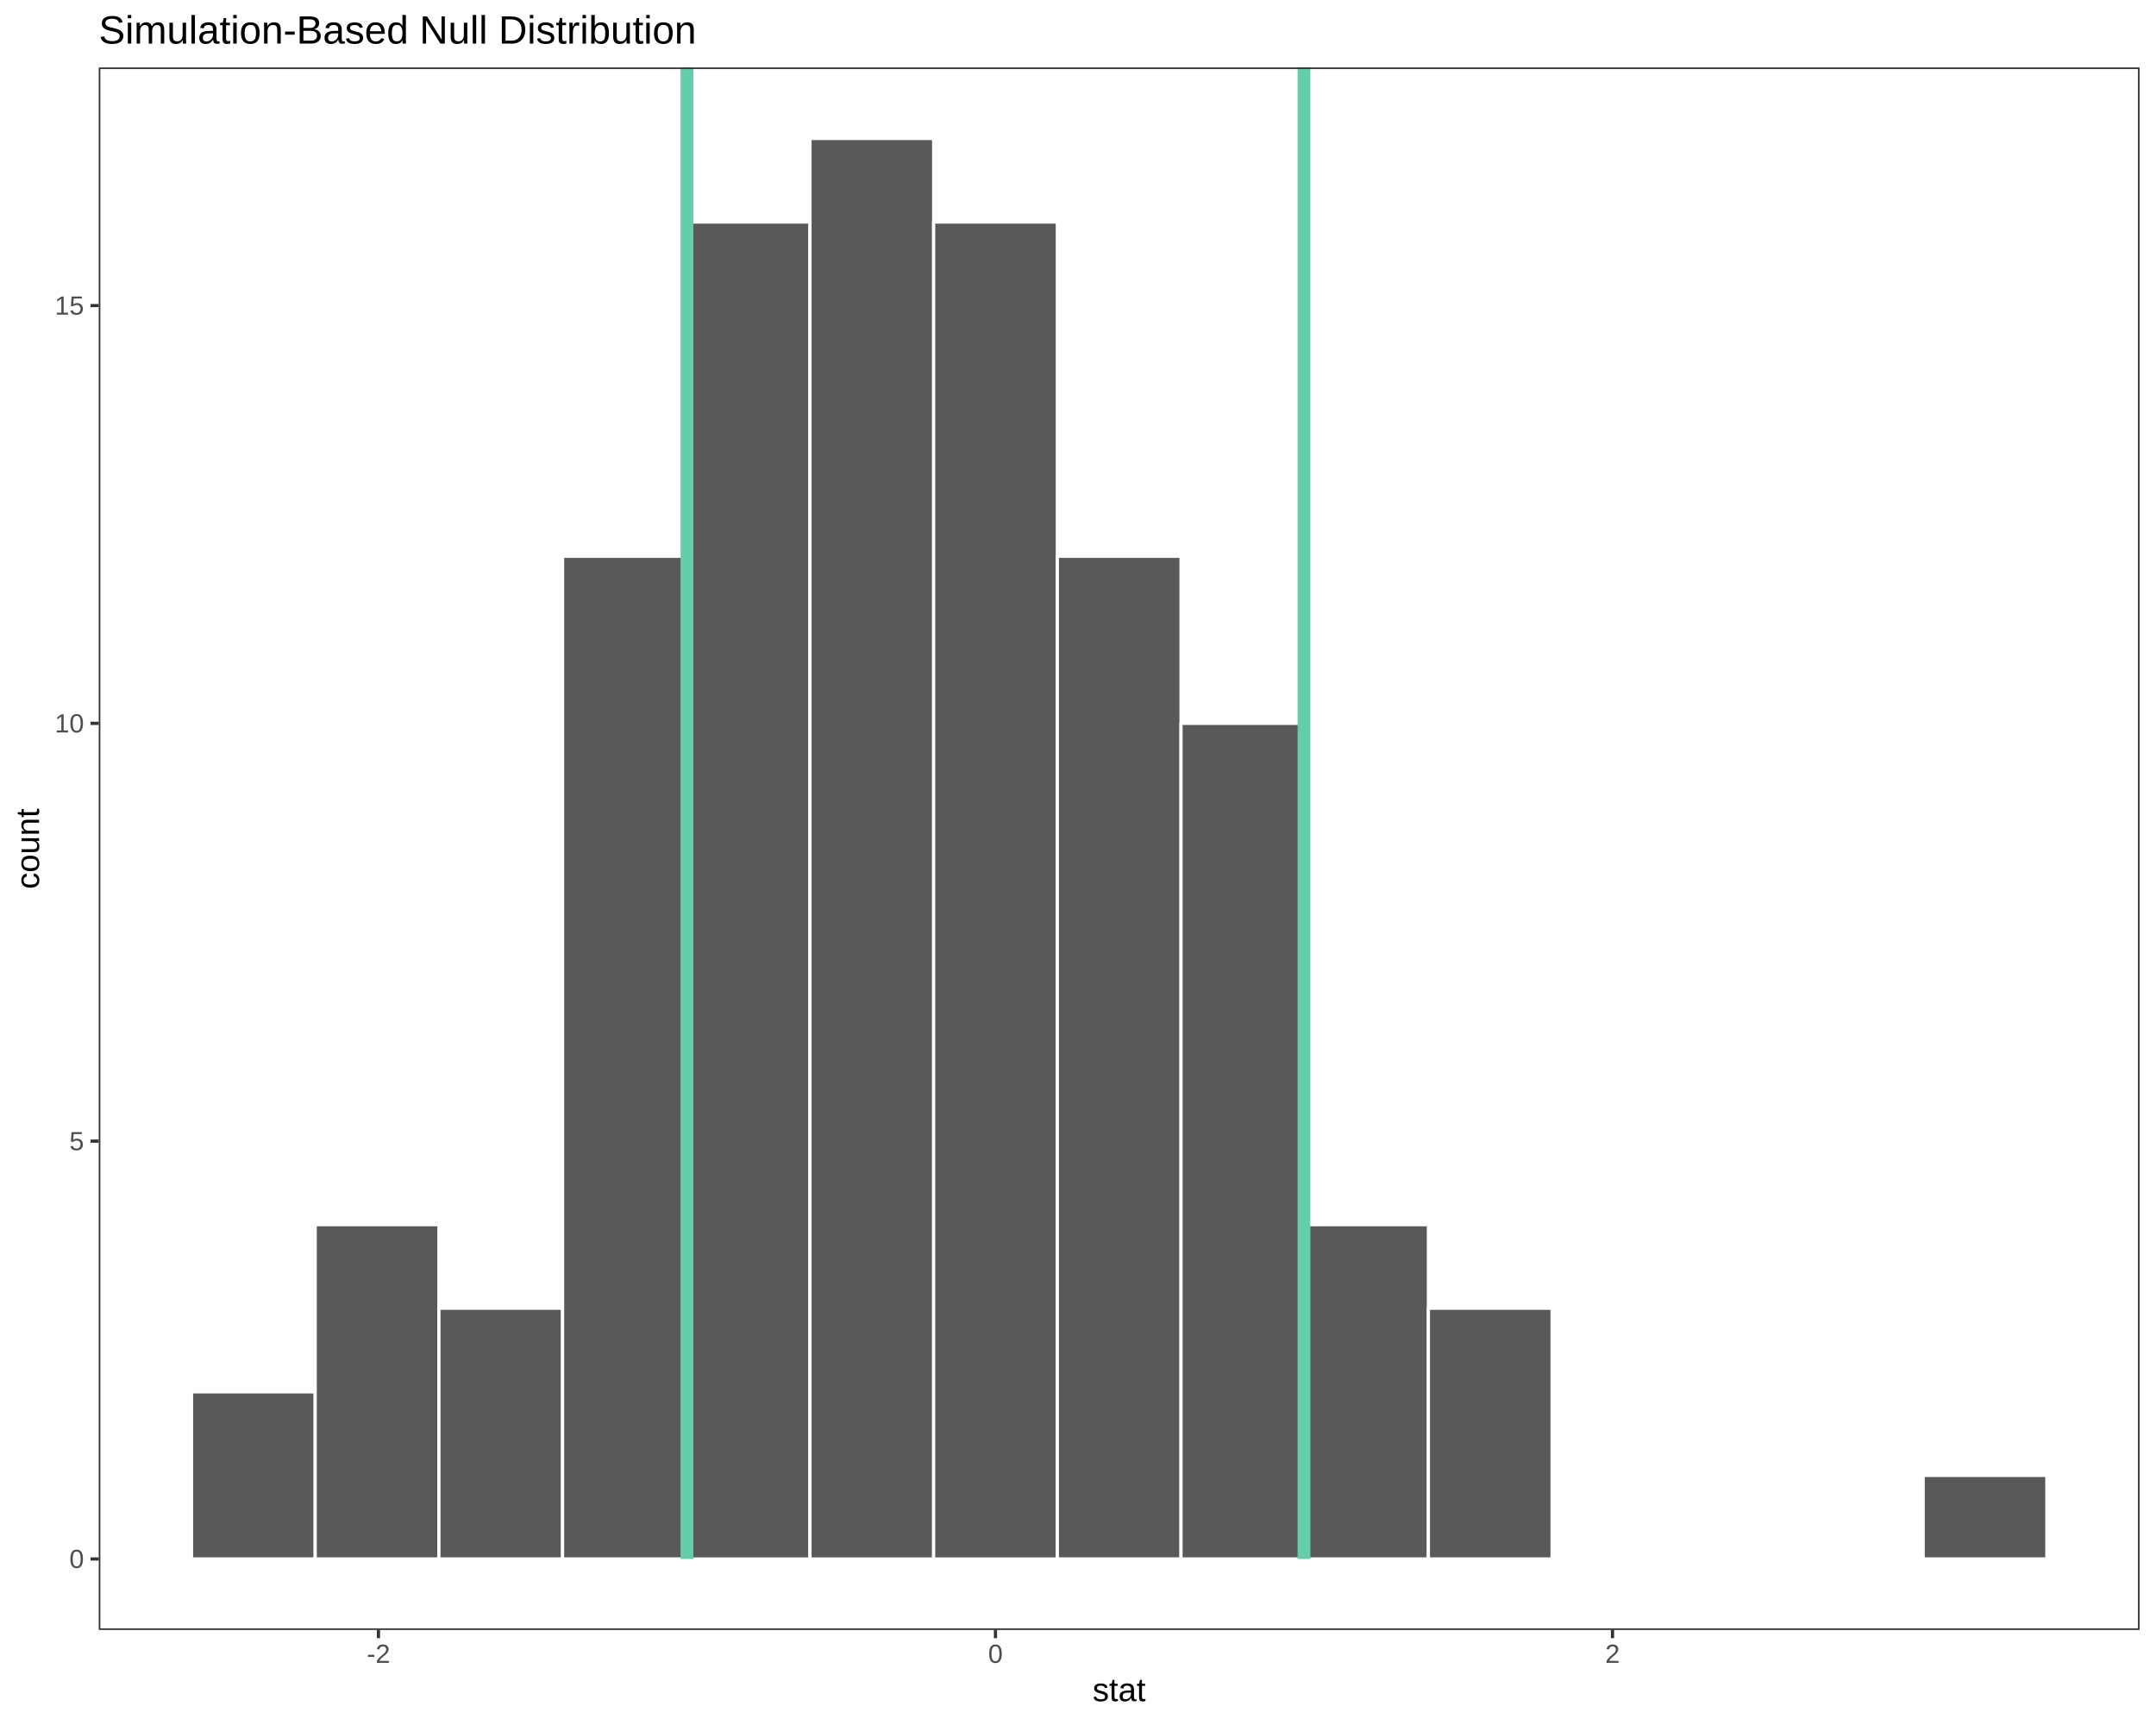
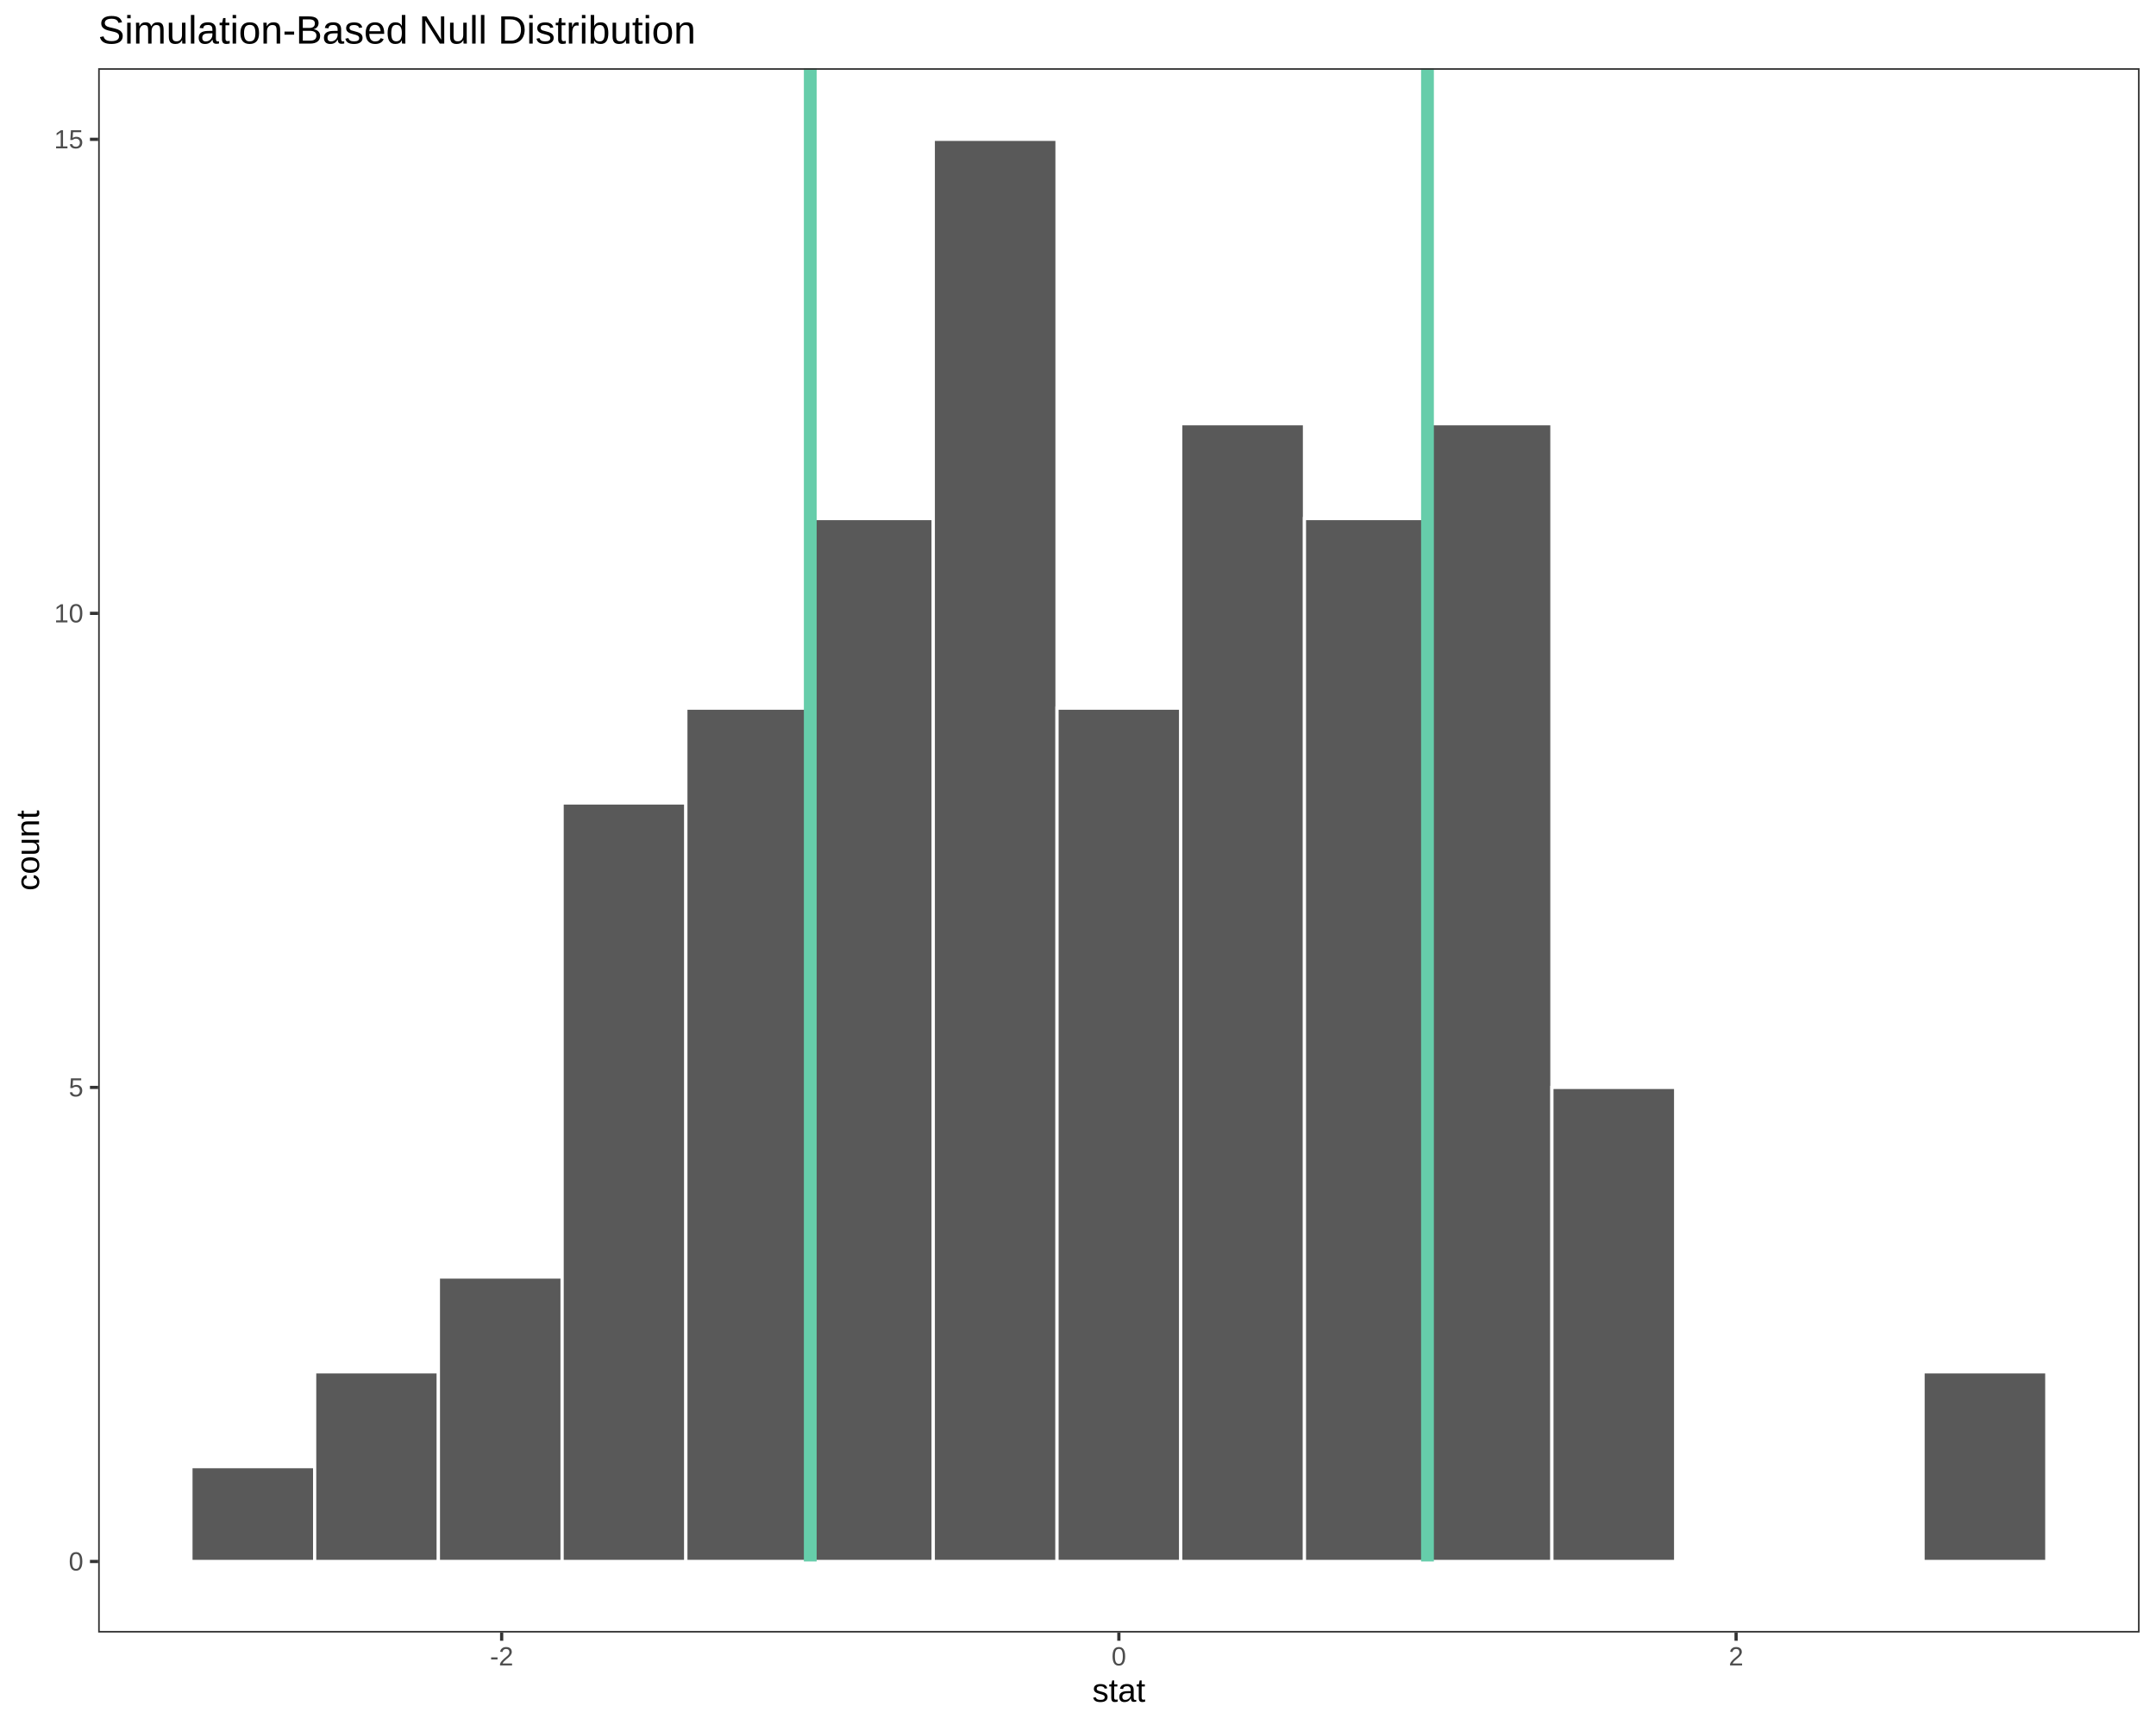
<svg xmlns="http://www.w3.org/2000/svg" viewBox="0 0 720.00 576.00">
  <defs>
    <style type="text/css">
    line, polyline, polygon, path, rect, circle {
      fill: none;
      stroke: #000000;
      stroke-linecap: round;
      stroke-linejoin: round;
      stroke-miterlimit: 10.00;
    }
  </style>
  </defs>
  <rect width="100%" height="100%" style="stroke: none; fill: #FFFFFF;" />
  <rect x="0.00" y="0.00" width="720.00" height="576.00" style="stroke-width: 1.07; stroke: #FFFFFF; fill: #FFFFFF;" />
  <defs>
-     <clipPath id="cpMzIuOTh8NzE0LjUyfDU0NC4yN3wyMi41Mg==">
-       <rect x="32.98" y="22.52" width="681.54" height="521.75" />
+     <clipPath id="cpMzIuNzh8NzE0LjUyfDU0NS4xM3wyMi43Nw==">
+       <rect x="32.78" y="22.77" width="681.74" height="522.36" />
    </clipPath>
  </defs>
-   <rect x="32.98" y="22.52" width="681.54" height="521.75" style="stroke-width: 1.07; stroke: none; fill: #FFFFFF;" clip-path="url(#cpMzIuOTh8NzE0LjUyfDU0NC4yN3wyMi41Mg==)" />
-   <rect x="63.96" y="464.75" width="41.31" height="55.80" style="stroke-width: 1.07; stroke: #FFFFFF; stroke-linecap: butt; fill: #595959;" clip-path="url(#cpMzIuOTh8NzE0LjUyfDU0NC4yN3wyMi41Mg==)" />
-   <rect x="105.26" y="408.95" width="41.31" height="111.60" style="stroke-width: 1.07; stroke: #FFFFFF; stroke-linecap: butt; fill: #595959;" clip-path="url(#cpMzIuOTh8NzE0LjUyfDU0NC4yN3wyMi41Mg==)" />
-   <rect x="146.57" y="436.85" width="41.31" height="83.70" style="stroke-width: 1.07; stroke: #FFFFFF; stroke-linecap: butt; fill: #595959;" clip-path="url(#cpMzIuOTh8NzE0LjUyfDU0NC4yN3wyMi41Mg==)" />
-   <rect x="187.87" y="185.74" width="41.31" height="334.81" style="stroke-width: 1.07; stroke: #FFFFFF; stroke-linecap: butt; fill: #595959;" clip-path="url(#cpMzIuOTh8NzE0LjUyfDU0NC4yN3wyMi41Mg==)" />
-   <rect x="229.18" y="74.14" width="41.31" height="446.42" style="stroke-width: 1.07; stroke: #FFFFFF; stroke-linecap: butt; fill: #595959;" clip-path="url(#cpMzIuOTh8NzE0LjUyfDU0NC4yN3wyMi41Mg==)" />
-   <rect x="270.49" y="46.24" width="41.31" height="474.32" style="stroke-width: 1.07; stroke: #FFFFFF; stroke-linecap: butt; fill: #595959;" clip-path="url(#cpMzIuOTh8NzE0LjUyfDU0NC4yN3wyMi41Mg==)" />
-   <rect x="311.79" y="74.14" width="41.31" height="446.42" style="stroke-width: 1.07; stroke: #FFFFFF; stroke-linecap: butt; fill: #595959;" clip-path="url(#cpMzIuOTh8NzE0LjUyfDU0NC4yN3wyMi41Mg==)" />
-   <rect x="353.10" y="185.74" width="41.31" height="334.81" style="stroke-width: 1.07; stroke: #FFFFFF; stroke-linecap: butt; fill: #595959;" clip-path="url(#cpMzIuOTh8NzE0LjUyfDU0NC4yN3wyMi41Mg==)" />
-   <rect x="394.40" y="241.54" width="41.31" height="279.01" style="stroke-width: 1.07; stroke: #FFFFFF; stroke-linecap: butt; fill: #595959;" clip-path="url(#cpMzIuOTh8NzE0LjUyfDU0NC4yN3wyMi41Mg==)" />
-   <rect x="435.71" y="408.95" width="41.31" height="111.60" style="stroke-width: 1.07; stroke: #FFFFFF; stroke-linecap: butt; fill: #595959;" clip-path="url(#cpMzIuOTh8NzE0LjUyfDU0NC4yN3wyMi41Mg==)" />
-   <rect x="477.01" y="436.85" width="41.31" height="83.70" style="stroke-width: 1.07; stroke: #FFFFFF; stroke-linecap: butt; fill: #595959;" clip-path="url(#cpMzIuOTh8NzE0LjUyfDU0NC4yN3wyMi41Mg==)" />
-   <rect x="518.32" y="520.56" width="41.31" height="0.00" style="stroke-width: 1.07; stroke: #FFFFFF; stroke-linecap: butt; fill: #595959;" clip-path="url(#cpMzIuOTh8NzE0LjUyfDU0NC4yN3wyMi41Mg==)" />
-   <rect x="559.62" y="520.56" width="41.31" height="0.00" style="stroke-width: 1.07; stroke: #FFFFFF; stroke-linecap: butt; fill: #595959;" clip-path="url(#cpMzIuOTh8NzE0LjUyfDU0NC4yN3wyMi41Mg==)" />
-   <rect x="600.93" y="520.56" width="41.31" height="0.00" style="stroke-width: 1.07; stroke: #FFFFFF; stroke-linecap: butt; fill: #595959;" clip-path="url(#cpMzIuOTh8NzE0LjUyfDU0NC4yN3wyMi41Mg==)" />
-   <rect x="642.24" y="492.65" width="41.31" height="27.90" style="stroke-width: 1.07; stroke: #FFFFFF; stroke-linecap: butt; fill: #595959;" clip-path="url(#cpMzIuOTh8NzE0LjUyfDU0NC4yN3wyMi41Mg==)" />
-   <line x1="229.41" y1="520.56" x2="229.41" y2="22.52" style="stroke-width: 4.27; stroke: #66CDAA; stroke-linecap: butt;" clip-path="url(#cpMzIuOTh8NzE0LjUyfDU0NC4yN3wyMi41Mg==)" />
-   <line x1="435.47" y1="520.56" x2="435.47" y2="22.52" style="stroke-width: 4.27; stroke: #66CDAA; stroke-linecap: butt;" clip-path="url(#cpMzIuOTh8NzE0LjUyfDU0NC4yN3wyMi41Mg==)" />
-   <rect x="32.98" y="22.52" width="681.54" height="521.75" style="stroke-width: 1.07; stroke: #333333;" clip-path="url(#cpMzIuOTh8NzE0LjUyfDU0NC4yN3wyMi41Mg==)" />
+   <rect x="32.78" y="22.77" width="681.74" height="522.36" style="stroke-width: 1.07; stroke: none; fill: #FFFFFF;" clip-path="url(#cpMzIuNzh8NzE0LjUyfDU0NS4xM3wyMi43Nw==)" />
+   <rect x="63.76" y="489.73" width="41.32" height="31.66" style="stroke-width: 1.07; stroke: #FFFFFF; stroke-linecap: square; stroke-linejoin: miter; fill: #595959;" clip-path="url(#cpMzIuNzh8NzE0LjUyfDU0NS4xM3wyMi43Nw==)" />
+   <rect x="105.08" y="458.07" width="41.32" height="63.32" style="stroke-width: 1.07; stroke: #FFFFFF; stroke-linecap: square; stroke-linejoin: miter; fill: #595959;" clip-path="url(#cpMzIuNzh8NzE0LjUyfDU0NS4xM3wyMi43Nw==)" />
+   <rect x="146.40" y="426.41" width="41.32" height="94.97" style="stroke-width: 1.07; stroke: #FFFFFF; stroke-linecap: square; stroke-linejoin: miter; fill: #595959;" clip-path="url(#cpMzIuNzh8NzE0LjUyfDU0NS4xM3wyMi43Nw==)" />
+   <rect x="187.72" y="268.12" width="41.32" height="253.27" style="stroke-width: 1.07; stroke: #FFFFFF; stroke-linecap: square; stroke-linejoin: miter; fill: #595959;" clip-path="url(#cpMzIuNzh8NzE0LjUyfDU0NS4xM3wyMi43Nw==)" />
+   <rect x="229.04" y="236.46" width="41.32" height="284.92" style="stroke-width: 1.07; stroke: #FFFFFF; stroke-linecap: square; stroke-linejoin: miter; fill: #595959;" clip-path="url(#cpMzIuNzh8NzE0LjUyfDU0NS4xM3wyMi43Nw==)" />
+   <rect x="270.35" y="173.15" width="41.32" height="348.24" style="stroke-width: 1.07; stroke: #FFFFFF; stroke-linecap: square; stroke-linejoin: miter; fill: #595959;" clip-path="url(#cpMzIuNzh8NzE0LjUyfDU0NS4xM3wyMi43Nw==)" />
+   <rect x="311.67" y="46.52" width="41.32" height="474.87" style="stroke-width: 1.07; stroke: #FFFFFF; stroke-linecap: square; stroke-linejoin: miter; fill: #595959;" clip-path="url(#cpMzIuNzh8NzE0LjUyfDU0NS4xM3wyMi43Nw==)" />
+   <rect x="352.99" y="236.46" width="41.32" height="284.92" style="stroke-width: 1.07; stroke: #FFFFFF; stroke-linecap: square; stroke-linejoin: miter; fill: #595959;" clip-path="url(#cpMzIuNzh8NzE0LjUyfDU0NS4xM3wyMi43Nw==)" />
+   <rect x="394.31" y="141.49" width="41.32" height="379.90" style="stroke-width: 1.07; stroke: #FFFFFF; stroke-linecap: square; stroke-linejoin: miter; fill: #595959;" clip-path="url(#cpMzIuNzh8NzE0LjUyfDU0NS4xM3wyMi43Nw==)" />
+   <rect x="435.62" y="173.15" width="41.32" height="348.24" style="stroke-width: 1.07; stroke: #FFFFFF; stroke-linecap: square; stroke-linejoin: miter; fill: #595959;" clip-path="url(#cpMzIuNzh8NzE0LjUyfDU0NS4xM3wyMi43Nw==)" />
+   <rect x="476.94" y="141.49" width="41.32" height="379.90" style="stroke-width: 1.07; stroke: #FFFFFF; stroke-linecap: square; stroke-linejoin: miter; fill: #595959;" clip-path="url(#cpMzIuNzh8NzE0LjUyfDU0NS4xM3wyMi43Nw==)" />
+   <rect x="518.26" y="363.10" width="41.32" height="158.29" style="stroke-width: 1.07; stroke: #FFFFFF; stroke-linecap: square; stroke-linejoin: miter; fill: #595959;" clip-path="url(#cpMzIuNzh8NzE0LjUyfDU0NS4xM3wyMi43Nw==)" />
+   <rect x="559.58" y="521.39" width="41.32" height="0.00" style="stroke-width: 1.07; stroke: #FFFFFF; stroke-linecap: square; stroke-linejoin: miter; fill: #595959;" clip-path="url(#cpMzIuNzh8NzE0LjUyfDU0NS4xM3wyMi43Nw==)" />
+   <rect x="600.90" y="521.39" width="41.32" height="0.00" style="stroke-width: 1.07; stroke: #FFFFFF; stroke-linecap: square; stroke-linejoin: miter; fill: #595959;" clip-path="url(#cpMzIuNzh8NzE0LjUyfDU0NS4xM3wyMi43Nw==)" />
+   <rect x="642.21" y="458.07" width="41.32" height="63.32" style="stroke-width: 1.07; stroke: #FFFFFF; stroke-linecap: square; stroke-linejoin: miter; fill: #595959;" clip-path="url(#cpMzIuNzh8NzE0LjUyfDU0NS4xM3wyMi43Nw==)" />
+   <line x1="270.59" y1="521.39" x2="270.59" y2="22.77" style="stroke-width: 4.27; stroke: #66CDAA; stroke-linecap: butt;" clip-path="url(#cpMzIuNzh8NzE0LjUyfDU0NS4xM3wyMi43Nw==)" />
+   <line x1="476.71" y1="521.39" x2="476.71" y2="22.77" style="stroke-width: 4.27; stroke: #66CDAA; stroke-linecap: butt;" clip-path="url(#cpMzIuNzh8NzE0LjUyfDU0NS4xM3wyMi43Nw==)" />
+   <rect x="32.78" y="22.77" width="681.74" height="522.36" style="stroke-width: 1.07; stroke: #333333;" clip-path="url(#cpMzIuNzh8NzE0LjUyfDU0NS4xM3wyMi43Nw==)" />
  <defs>
    <clipPath id="cpMC4wMHw3MjAuMDB8NTc2LjAwfDAuMDA=">
      <rect x="0.00" y="0.00" width="720.00" height="576.00" />
    </clipPath>
  </defs>
  <g clip-path="url(#cpMC4wMHw3MjAuMDB8NTc2LjAwfDAuMDA=)">
-     <text x="23.16" y="523.58" style="font-size: 8.80px; fill: #4D4D4D; font-family: Liberation Sans;" textLength="4.89px" lengthAdjust="spacingAndGlyphs">0</text>
+     <text x="22.95" y="524.41" style="font-size: 8.80px; fill: #4D4D4D; font-family: Liberation Sans;" textLength="4.89px" lengthAdjust="spacingAndGlyphs">0</text>
  </g>
  <g clip-path="url(#cpMC4wMHw3MjAuMDB8NTc2LjAwfDAuMDA=)">
-     <text x="23.16" y="384.07" style="font-size: 8.80px; fill: #4D4D4D; font-family: Liberation Sans;" textLength="4.89px" lengthAdjust="spacingAndGlyphs">5</text>
+     <text x="22.95" y="366.12" style="font-size: 8.80px; fill: #4D4D4D; font-family: Liberation Sans;" textLength="4.89px" lengthAdjust="spacingAndGlyphs">5</text>
  </g>
  <g clip-path="url(#cpMC4wMHw3MjAuMDB8NTc2LjAwfDAuMDA=)">
-     <text x="18.27" y="244.57" style="font-size: 8.80px; fill: #4D4D4D; font-family: Liberation Sans;" textLength="9.78px" lengthAdjust="spacingAndGlyphs">10</text>
+     <text x="18.06" y="207.83" style="font-size: 8.80px; fill: #4D4D4D; font-family: Liberation Sans;" textLength="9.78px" lengthAdjust="spacingAndGlyphs">10</text>
  </g>
  <g clip-path="url(#cpMC4wMHw3MjAuMDB8NTc2LjAwfDAuMDA=)">
-     <text x="18.27" y="105.06" style="font-size: 8.80px; fill: #4D4D4D; font-family: Liberation Sans;" textLength="9.78px" lengthAdjust="spacingAndGlyphs">15</text>
+     <text x="18.06" y="49.54" style="font-size: 8.80px; fill: #4D4D4D; font-family: Liberation Sans;" textLength="9.78px" lengthAdjust="spacingAndGlyphs">15</text>
  </g>
-   <polyline points="30.24,520.56 32.98,520.56 " style="stroke-width: 1.07; stroke: #333333; stroke-linecap: butt;" clip-path="url(#cpMC4wMHw3MjAuMDB8NTc2LjAwfDAuMDA=)" />
-   <polyline points="30.24,381.05 32.98,381.05 " style="stroke-width: 1.07; stroke: #333333; stroke-linecap: butt;" clip-path="url(#cpMC4wMHw3MjAuMDB8NTc2LjAwfDAuMDA=)" />
-   <polyline points="30.24,241.54 32.98,241.54 " style="stroke-width: 1.07; stroke: #333333; stroke-linecap: butt;" clip-path="url(#cpMC4wMHw3MjAuMDB8NTc2LjAwfDAuMDA=)" />
-   <polyline points="30.24,102.04 32.98,102.04 " style="stroke-width: 1.07; stroke: #333333; stroke-linecap: butt;" clip-path="url(#cpMC4wMHw3MjAuMDB8NTc2LjAwfDAuMDA=)" />
-   <polyline points="126.38,547.01 126.38,544.27 " style="stroke-width: 1.07; stroke: #333333; stroke-linecap: butt;" clip-path="url(#cpMC4wMHw3MjAuMDB8NTc2LjAwfDAuMDA=)" />
-   <polyline points="332.44,547.01 332.44,544.27 " style="stroke-width: 1.07; stroke: #333333; stroke-linecap: butt;" clip-path="url(#cpMC4wMHw3MjAuMDB8NTc2LjAwfDAuMDA=)" />
-   <polyline points="538.50,547.01 538.50,544.27 " style="stroke-width: 1.07; stroke: #333333; stroke-linecap: butt;" clip-path="url(#cpMC4wMHw3MjAuMDB8NTc2LjAwfDAuMDA=)" />
+   <polyline points="30.04,521.39 32.78,521.39 " style="stroke-width: 1.07; stroke: #333333; stroke-linecap: butt;" clip-path="url(#cpMC4wMHw3MjAuMDB8NTc2LjAwfDAuMDA=)" />
+   <polyline points="30.04,363.10 32.78,363.10 " style="stroke-width: 1.07; stroke: #333333; stroke-linecap: butt;" clip-path="url(#cpMC4wMHw3MjAuMDB8NTc2LjAwfDAuMDA=)" />
+   <polyline points="30.04,204.81 32.78,204.81 " style="stroke-width: 1.07; stroke: #333333; stroke-linecap: butt;" clip-path="url(#cpMC4wMHw3MjAuMDB8NTc2LjAwfDAuMDA=)" />
+   <polyline points="30.04,46.52 32.78,46.52 " style="stroke-width: 1.07; stroke: #333333; stroke-linecap: butt;" clip-path="url(#cpMC4wMHw3MjAuMDB8NTc2LjAwfDAuMDA=)" />
+   <polyline points="167.53,547.87 167.53,545.13 " style="stroke-width: 1.07; stroke: #333333; stroke-linecap: butt;" clip-path="url(#cpMC4wMHw3MjAuMDB8NTc2LjAwfDAuMDA=)" />
+   <polyline points="373.65,547.87 373.65,545.13 " style="stroke-width: 1.07; stroke: #333333; stroke-linecap: butt;" clip-path="url(#cpMC4wMHw3MjAuMDB8NTc2LjAwfDAuMDA=)" />
+   <polyline points="579.77,547.87 579.77,545.13 " style="stroke-width: 1.07; stroke: #333333; stroke-linecap: butt;" clip-path="url(#cpMC4wMHw3MjAuMDB8NTc2LjAwfDAuMDA=)" />
  <g clip-path="url(#cpMC4wMHw3MjAuMDB8NTc2LjAwfDAuMDA=)">
-     <text x="122.48" y="555.25" style="font-size: 8.80px; fill: #4D4D4D; font-family: Liberation Sans;" textLength="7.81px" lengthAdjust="spacingAndGlyphs">-2</text>
+     <text x="163.62" y="556.11" style="font-size: 8.80px; fill: #4D4D4D; font-family: Liberation Sans;" textLength="7.81px" lengthAdjust="spacingAndGlyphs">-2</text>
  </g>
  <g clip-path="url(#cpMC4wMHw3MjAuMDB8NTc2LjAwfDAuMDA=)">
-     <text x="330.00" y="555.25" style="font-size: 8.80px; fill: #4D4D4D; font-family: Liberation Sans;" textLength="4.89px" lengthAdjust="spacingAndGlyphs">0</text>
+     <text x="371.20" y="556.11" style="font-size: 8.80px; fill: #4D4D4D; font-family: Liberation Sans;" textLength="4.89px" lengthAdjust="spacingAndGlyphs">0</text>
  </g>
  <g clip-path="url(#cpMC4wMHw3MjAuMDB8NTc2LjAwfDAuMDA=)">
-     <text x="536.06" y="555.25" style="font-size: 8.80px; fill: #4D4D4D; font-family: Liberation Sans;" textLength="4.89px" lengthAdjust="spacingAndGlyphs">2</text>
+     <text x="577.32" y="556.11" style="font-size: 8.80px; fill: #4D4D4D; font-family: Liberation Sans;" textLength="4.89px" lengthAdjust="spacingAndGlyphs">2</text>
  </g>
  <g clip-path="url(#cpMC4wMHw3MjAuMDB8NTc2LjAwfDAuMDA=)">
-     <text x="364.87" y="568.04" style="font-size: 11.00px; font-family: Liberation Sans;" textLength="17.75px" lengthAdjust="spacingAndGlyphs">stat</text>
+     <text x="364.77" y="568.24" style="font-size: 11.00px; font-family: Liberation Sans;" textLength="17.75px" lengthAdjust="spacingAndGlyphs">stat</text>
  </g>
  <g clip-path="url(#cpMC4wMHw3MjAuMDB8NTc2LjAwfDAuMDA=)">
-     <text transform="translate(13.04,296.87) rotate(-90)" style="font-size: 11.00px; font-family: Liberation Sans;" textLength="26.94px" lengthAdjust="spacingAndGlyphs">count</text>
+     <text transform="translate(13.04,297.42) rotate(-90)" style="font-size: 11.00px; font-family: Liberation Sans;" textLength="26.94px" lengthAdjust="spacingAndGlyphs">count</text>
  </g>
  <g clip-path="url(#cpMC4wMHw3MjAuMDB8NTc2LjAwfDAuMDA=)">
-     <text x="32.98" y="14.56" style="font-size: 13.20px; font-family: Liberation Sans;" textLength="199.33px" lengthAdjust="spacingAndGlyphs">Simulation-Based Null Distribution</text>
+     <text x="32.78" y="14.56" style="font-size: 13.20px; font-family: Liberation Sans;" textLength="199.33px" lengthAdjust="spacingAndGlyphs">Simulation-Based Null Distribution</text>
  </g>
</svg>
